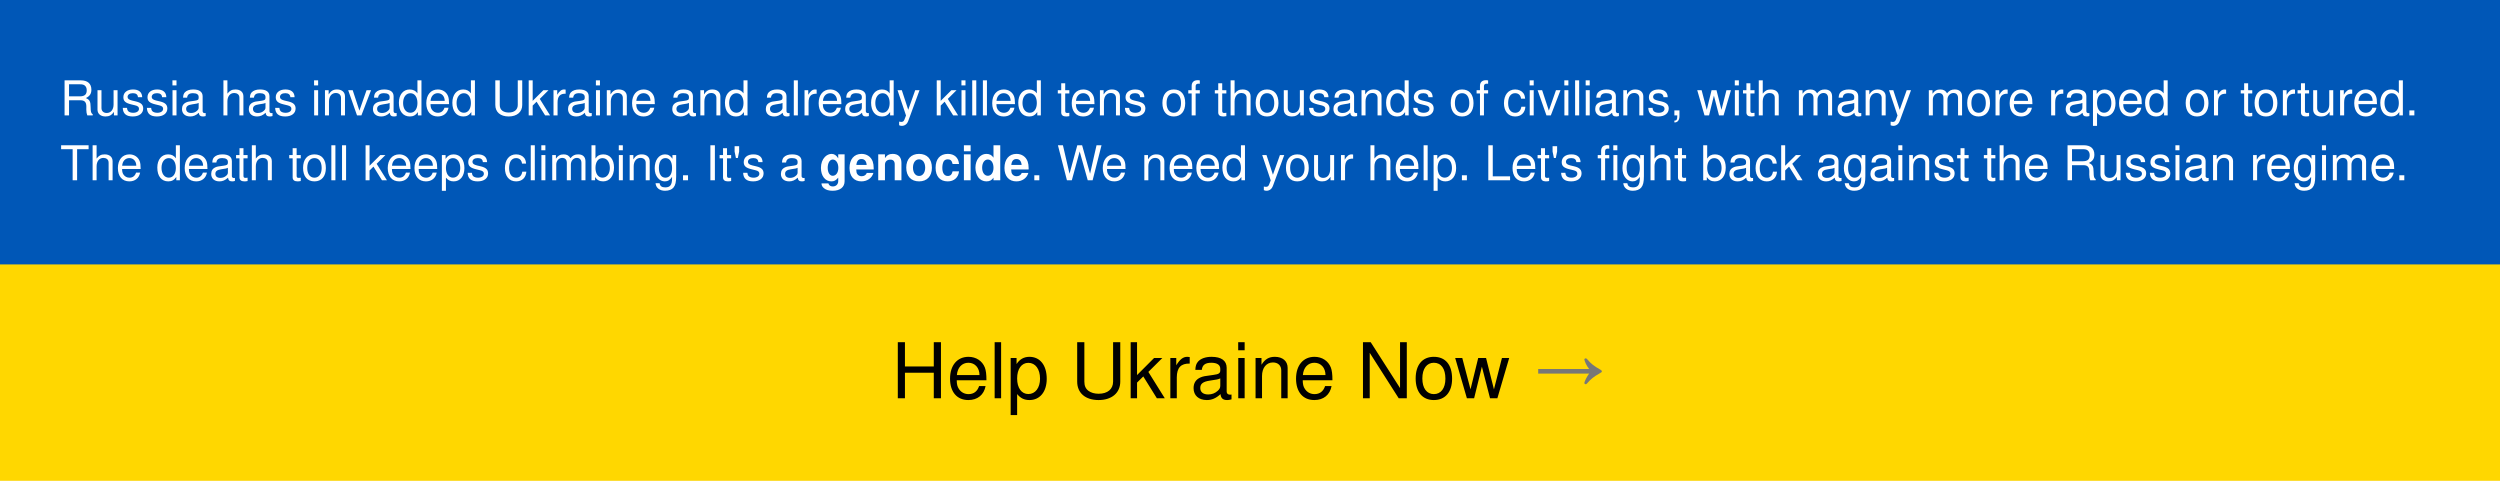
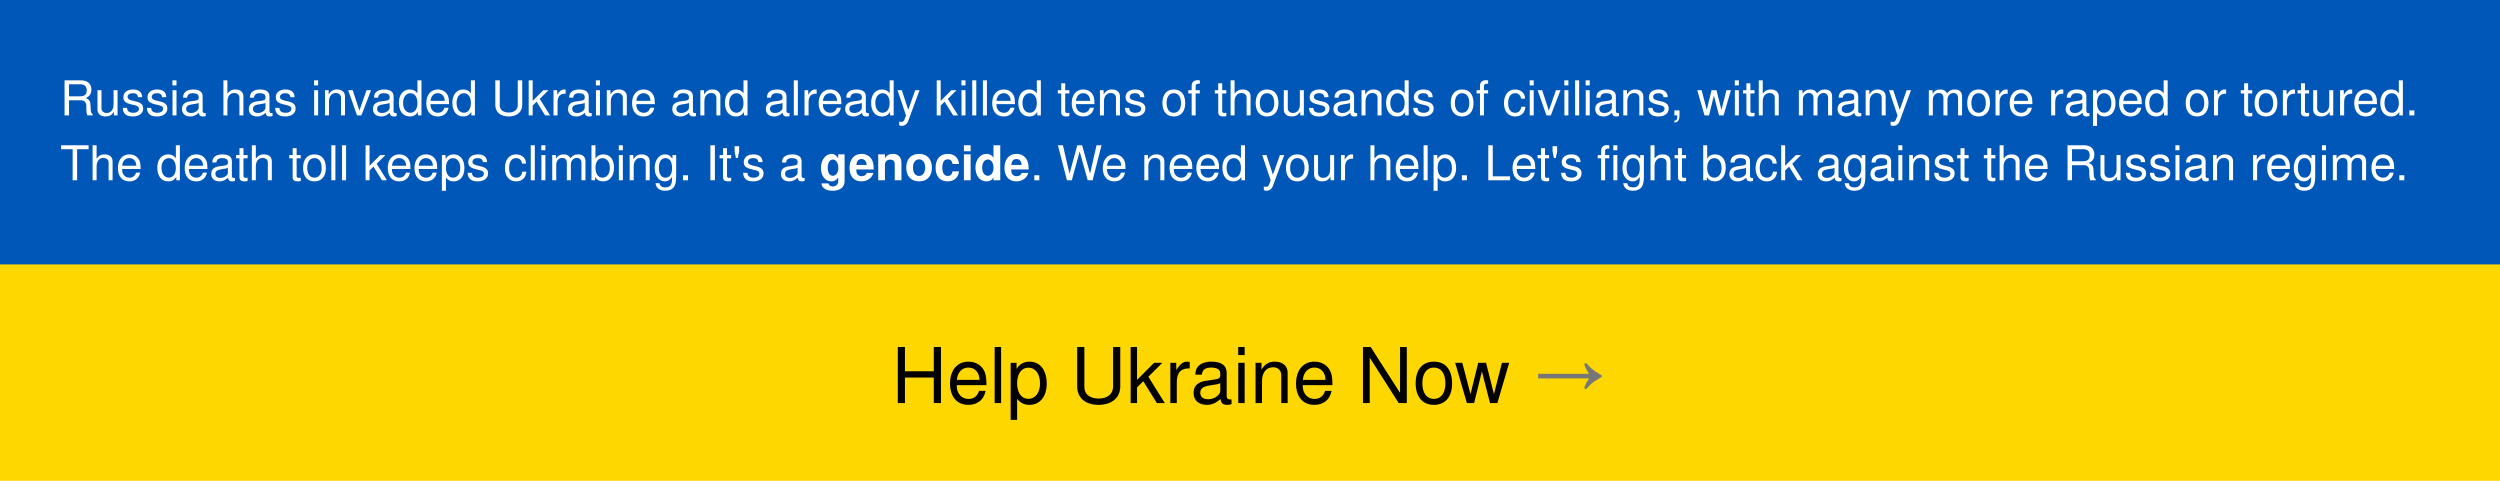
<svg xmlns="http://www.w3.org/2000/svg" viewBox="0 0 1040 200">
  <style>
@namespace svg url(http://www.w3.org/2000/svg);

svg {
  font-family: Helvetica, Arial, sans-serif;
}
svg|a:link, svg|a:visited {
  cursor: pointer;
}
.flag-blue {
  fill: #0057b7;
}
.flag-yellow {
  fill: #ffd700;
}
.message {
  fill: white;
  font-size: 20px;
}
.call {
  fill: black;
  font-size: 32px;
}
.mobile-only {
  display: none;
}
.arrow {
  fill: #777;
}

@media (max-width: 800px) {
  svg a &gt; .message {
    display: none;
  }
  svg a &gt; .mobile-only {
    display: inherit;
  }
  .message {
    font-size: 29px;
  }
  .call {
    font-size: 36px;
  }
}
  </style>
  <a href="https://stand-with-ukraine.pp.ua">
    <rect x="0" y="0" width="100%" height="100%" class="flag-yellow" />
    <rect x="0" y="0" width="100%" height="110px" class="flag-blue" />
    <text x="0" y="25" class="message">
      <tspan x="25" dy="1.15em">Russia has invaded Ukraine and already killed tens of thousands of civilians, with many more raped or tortured.</tspan>
      <tspan x="25" dy="1.35em">The death toll keeps climbing. It's a <tspan font-weight="bold">genocide</tspan>. We need your help. Let's fight back against the Russian regime.</tspan>
    </text>
    <text x="0" y="25" class="message mobile-only">
      <tspan x="25" dy=".7em">Russia has invaded Ukraine and already killed tens of thousands of civilians,</tspan>
      <tspan x="25" dy="1.2em">with many more raped, tortured, looted. It's a <tspan font-weight="bold">genocide</tspan>. We need your help.</tspan>
    </text>
-     <text x="50%" y="77.5%" dominant-baseline="middle" text-anchor="middle" class="call">
+     <text x="50%" y="78.5%" dominant-baseline="middle" text-anchor="middle" class="call">
      Help Ukraine Now <tspan dy="-0.04em" class="arrow">→</tspan>
    </text>
  </a>
</svg>
